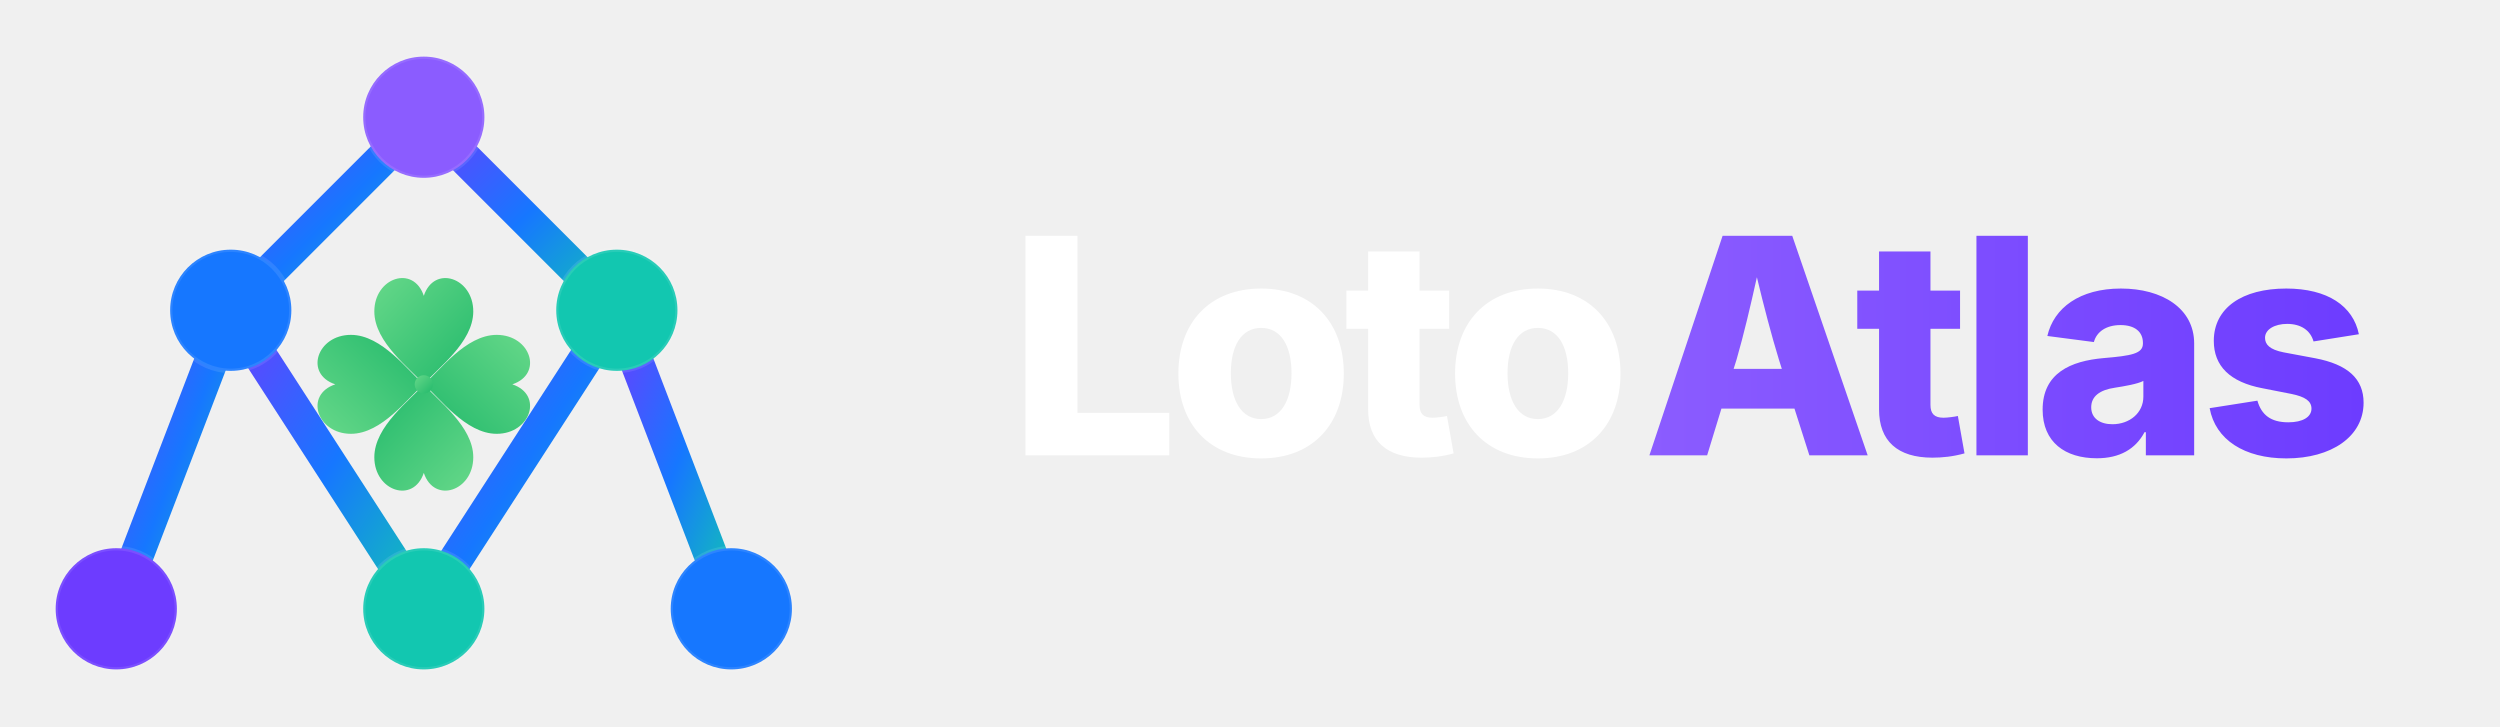
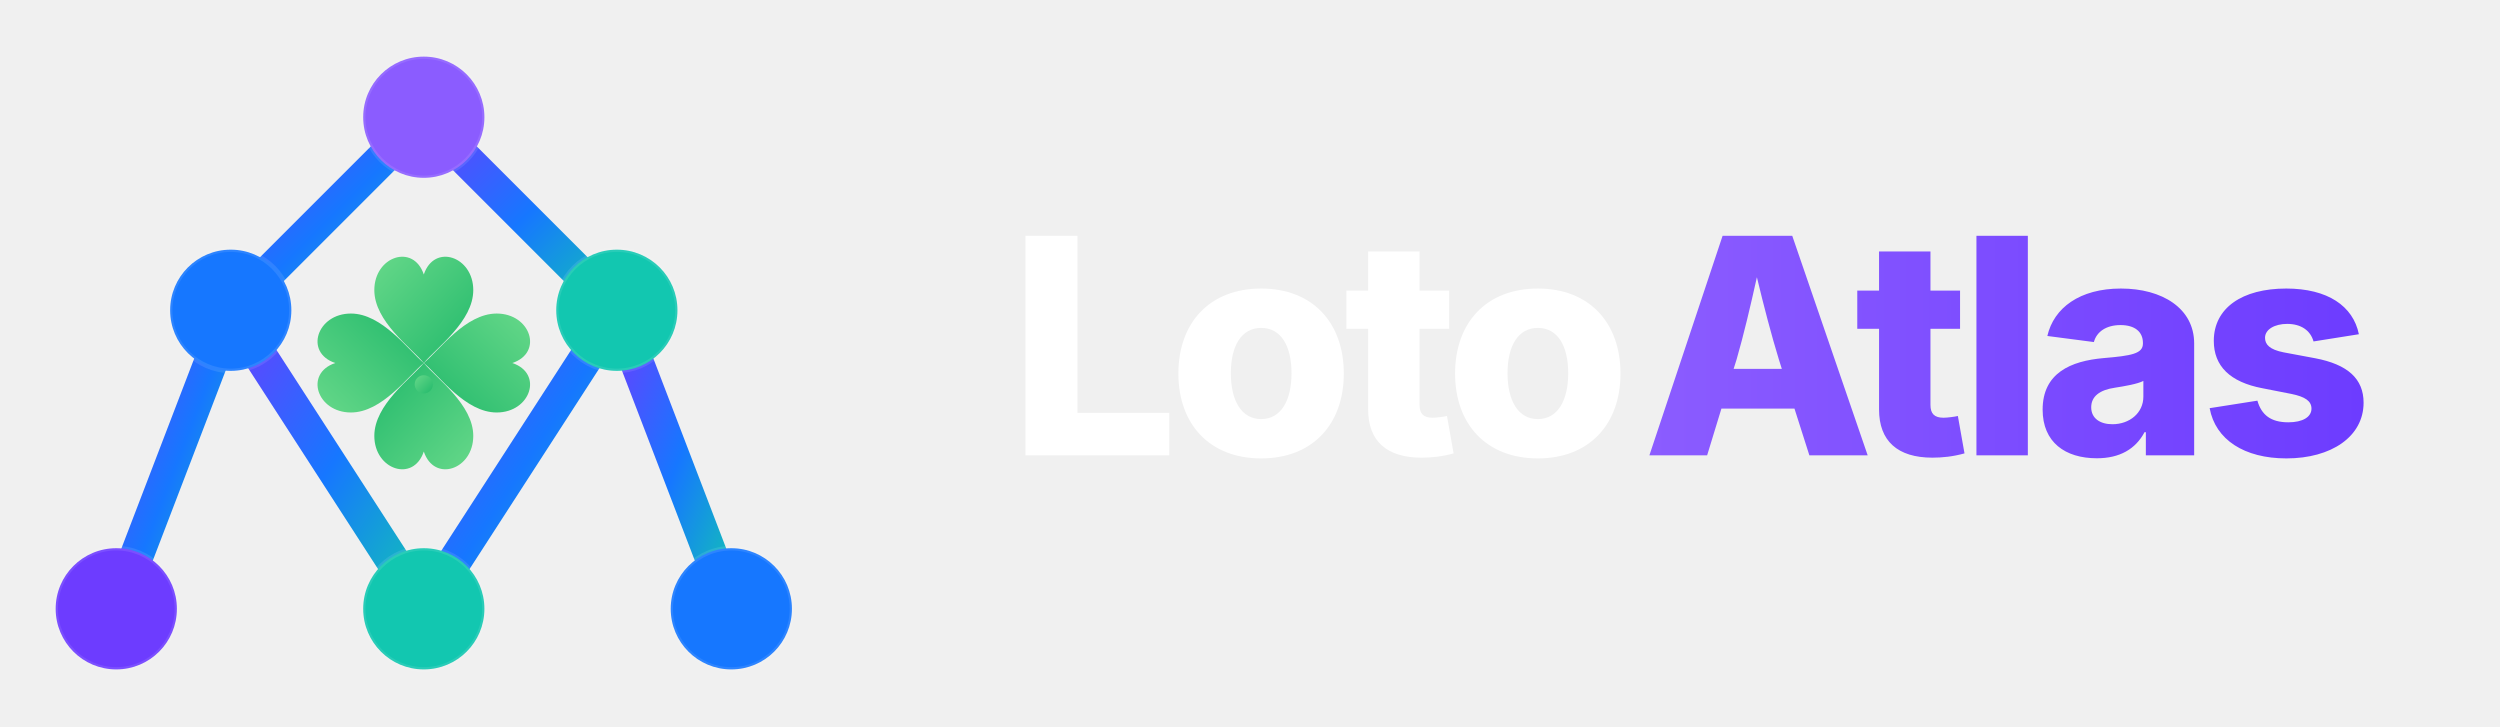
<svg xmlns="http://www.w3.org/2000/svg" width="895" height="260" viewBox="29 7 895 260">
  <defs>
    <linearGradient id="atlasGrad" x1="0" y1="0" x2="1" y2="1">
      <stop offset="0%" stop-color="#6D3CFF" />
      <stop offset="52%" stop-color="#1677FF" />
      <stop offset="100%" stop-color="#12C7B0" />
    </linearGradient>
    <linearGradient id="atlasGrad2" x1="0" y1="0" x2="1" y2="0">
      <stop offset="0%" stop-color="#8B5CFF" />
      <stop offset="100%" stop-color="#6D3CFF" />
    </linearGradient>
    <linearGradient id="cloverGrad" x1="0" y1="0" x2="1" y2="1">
      <stop offset="0%" stop-color="#66D889" />
      <stop offset="100%" stop-color="#22B96B" />
    </linearGradient>
  </defs>
  <g transform="translate(20,12) scale(0.98)">
    <g transform="scale(0.82)">
      <line x1="200" y1="46" x2="114" y2="132" stroke="url(#atlasGrad)" stroke-width="15" stroke-linecap="round" />
      <line x1="200" y1="46" x2="286" y2="132" stroke="url(#atlasGrad)" stroke-width="15" stroke-linecap="round" />
      <line x1="114" y1="132" x2="286" y2="132" stroke="url(#atlasGrad)" stroke-width="15" stroke-linecap="round" />
      <line x1="114" y1="132" x2="63" y2="265" stroke="url(#atlasGrad)" stroke-width="15" stroke-linecap="round" />
      <line x1="114" y1="132" x2="200" y2="265" stroke="url(#atlasGrad)" stroke-width="15" stroke-linecap="round" />
      <line x1="286" y1="132" x2="200" y2="265" stroke="url(#atlasGrad)" stroke-width="15" stroke-linecap="round" />
      <line x1="286" y1="132" x2="337" y2="265" stroke="url(#atlasGrad)" stroke-width="15" stroke-linecap="round" />
      <circle cx="200" cy="46" r="27" fill="#8B5CFF" stroke="#FFFFFF" stroke-opacity="0.10" stroke-width="2" />
      <circle cx="114" cy="132" r="27" fill="#1677FF" stroke="#FFFFFF" stroke-opacity="0.10" stroke-width="2" />
      <circle cx="286" cy="132" r="27" fill="#12C7B0" stroke="#FFFFFF" stroke-opacity="0.10" stroke-width="2" />
      <circle cx="63" cy="265" r="27" fill="#6D3CFF" stroke="#FFFFFF" stroke-opacity="0.10" stroke-width="2" />
      <circle cx="200" cy="265" r="27" fill="#12C7B0" stroke="#FFFFFF" stroke-opacity="0.10" stroke-width="2" />
      <circle cx="337" cy="265" r="27" fill="#1677FF" stroke="#FFFFFF" stroke-opacity="0.10" stroke-width="2" />
-       <path d="M 0 0 C -10 -12 -38 -32 -38 -56 C -38 -82 -8 -92 0 -68 C 8 -92 38 -82 38 -56 C 38 -32 10 -12 0 0 Z" transform="translate(200,165) rotate(0) scale(0.58)" fill="url(#cloverGrad)" />
-       <path d="M 0 0 C -10 -12 -38 -32 -38 -56 C -38 -82 -8 -92 0 -68 C 8 -92 38 -82 38 -56 C 38 -32 10 -12 0 0 Z" transform="translate(200,165) rotate(90) scale(0.58)" fill="url(#cloverGrad)" />
-       <path d="M 0 0 C -10 -12 -38 -32 -38 -56 C -38 -82 -8 -92 0 -68 C 8 -92 38 -82 38 -56 C 38 -32 10 -12 0 0 Z" transform="translate(200,165) rotate(180) scale(0.58)" fill="url(#cloverGrad)" />
-       <path d="M 0 0 C -10 -12 -38 -32 -38 -56 C -38 -82 -8 -92 0 -68 C 8 -92 38 -82 38 -56 C 38 -32 10 -12 0 0 Z" transform="translate(200,165) rotate(270) scale(0.58)" fill="url(#cloverGrad)" />
+       <path d="M 0 0 C -10 -12 -38 -32 -38 -56 C -38 -82 -8 -92 0 -68 C 8 -92 38 -82 38 -56 C 38 -32 10 -12 0 0 Z" transform="translate(200,155.5) rotate(0) scale(0.58)" fill="url(#cloverGrad)" />
+       <path d="M 0 0 C -10 -12 -38 -32 -38 -56 C -38 -82 -8 -92 0 -68 C 8 -92 38 -82 38 -56 C 38 -32 10 -12 0 0 Z" transform="translate(200,155.5) rotate(90) scale(0.58)" fill="url(#cloverGrad)" />
+       <path d="M 0 0 C -10 -12 -38 -32 -38 -56 C -38 -82 -8 -92 0 -68 C 8 -92 38 -82 38 -56 C 38 -32 10 -12 0 0 Z" transform="translate(200,155.5) rotate(180) scale(0.58)" fill="url(#cloverGrad)" />
+       <path d="M 0 0 C -10 -12 -38 -32 -38 -56 C -38 -82 -8 -92 0 -68 C 8 -92 38 -82 38 -56 C 38 -32 10 -12 0 0 Z" transform="translate(200,155.5) rotate(270) scale(0.58)" fill="url(#cloverGrad)" />
      <circle cx="200" cy="165" r="4.06" fill="url(#cloverGrad)" />
    </g>
  </g>
  <text x="390" y="170" font-family="Inter, Arial, sans-serif" font-size="108" font-weight="800" letter-spacing="-4" fill="#FFFFFF">Loto</text>
  <text x="617" y="170" font-family="Inter, Arial, sans-serif" font-size="108" font-weight="800" letter-spacing="-4" fill="url(#atlasGrad2)">Atlas</text>
</svg>
